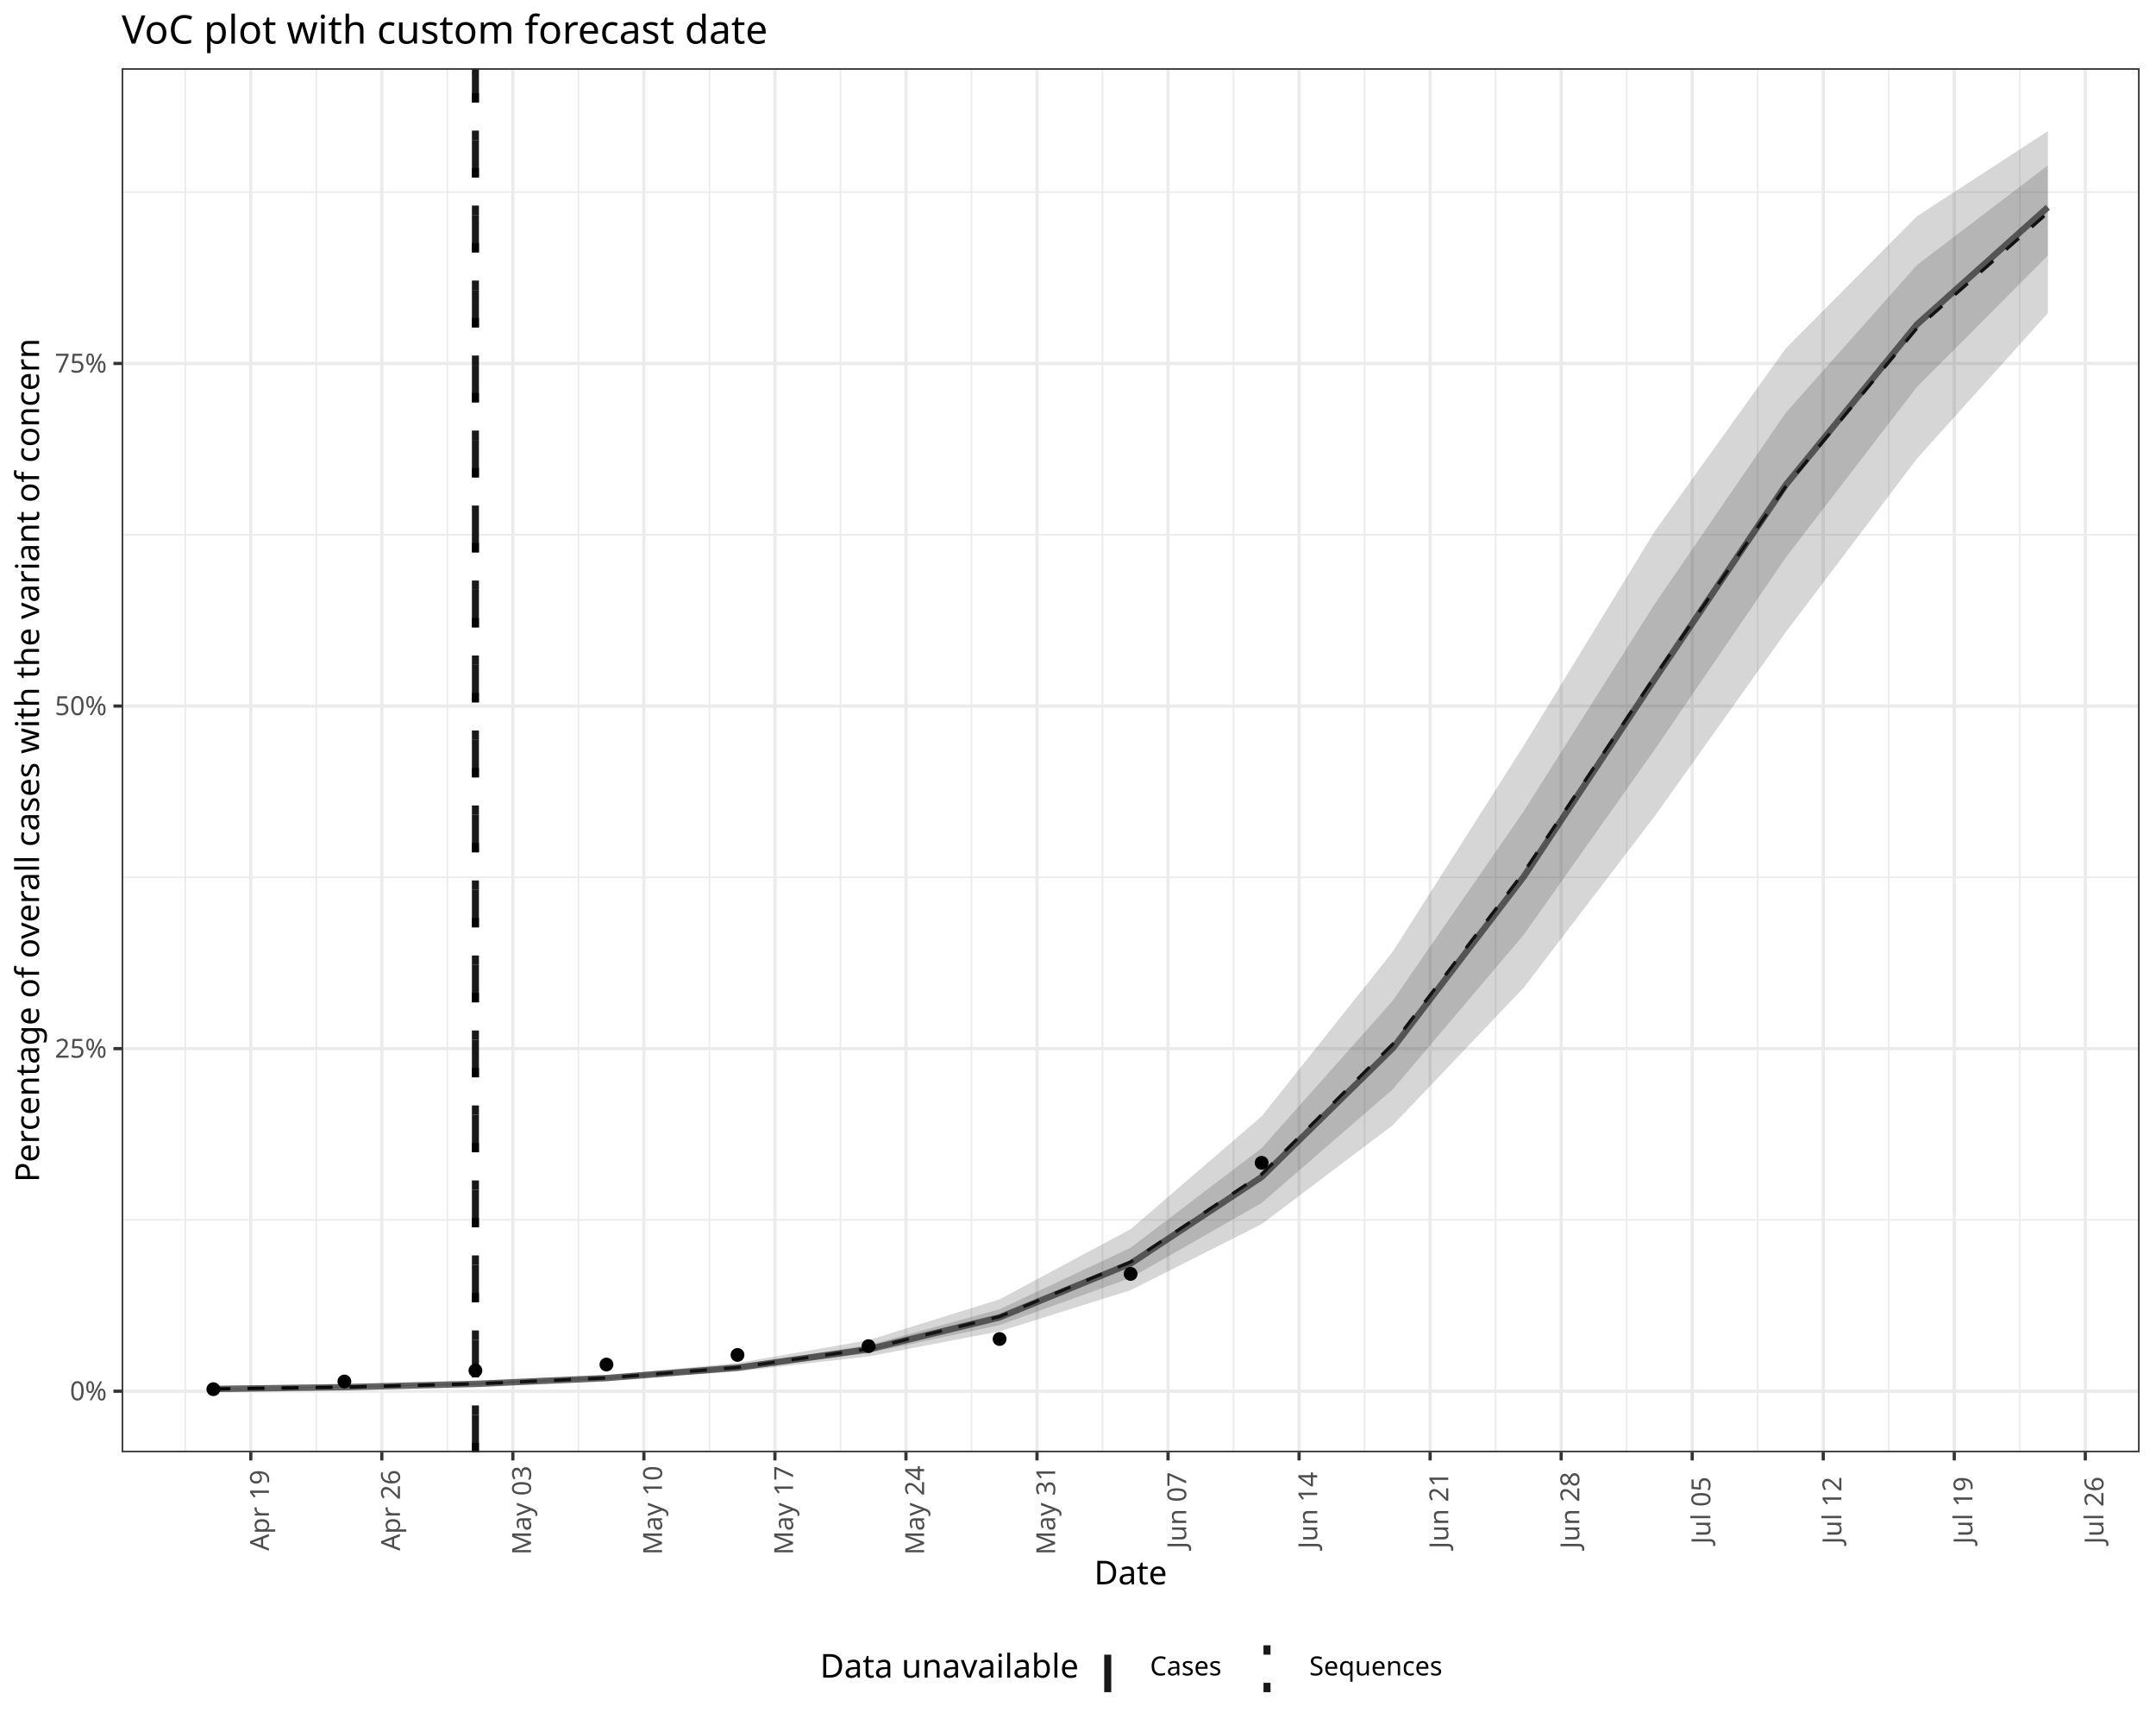
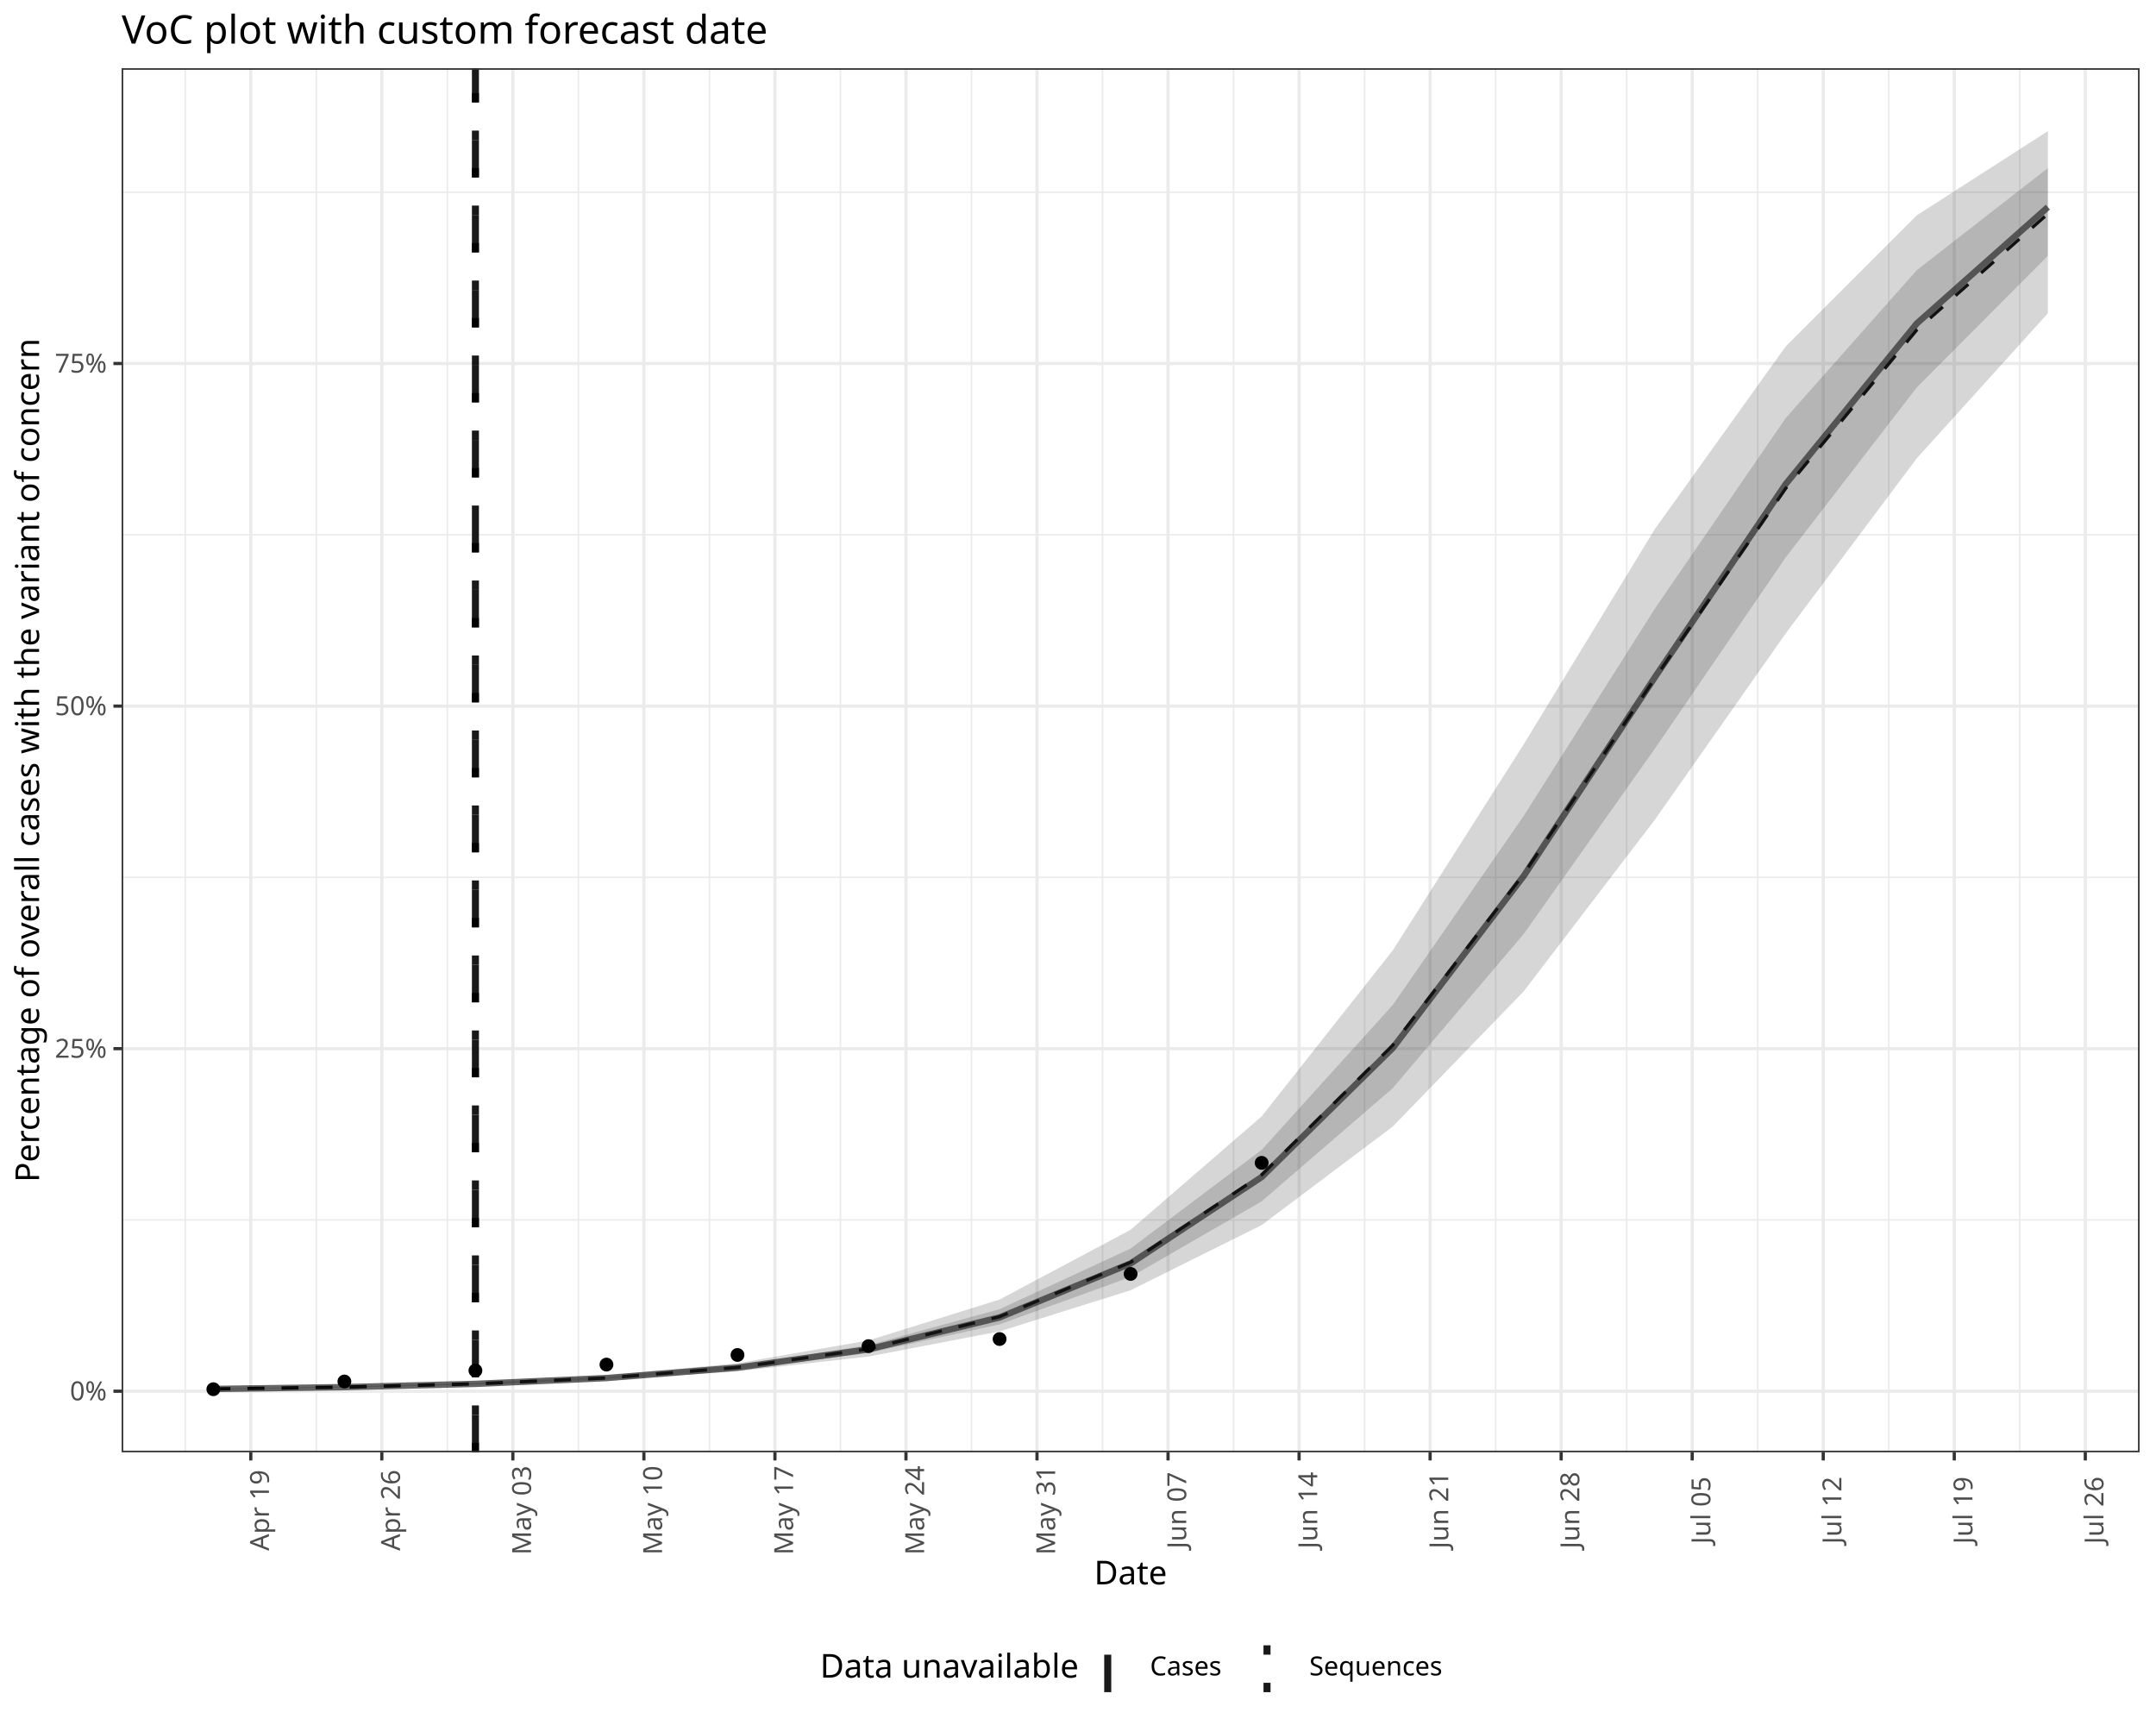
<svg xmlns="http://www.w3.org/2000/svg" class="svglite" data-engine-version="2.0" width="720.00pt" height="576.00pt" viewBox="0 0 720.00 576.00">
  <defs>
    <style type="text/css">
    .svglite line, .svglite polyline, .svglite polygon, .svglite path, .svglite rect, .svglite circle {
      fill: none;
      stroke: #000000;
      stroke-linecap: round;
      stroke-linejoin: round;
      stroke-miterlimit: 10.00;
    }
  </style>
  </defs>
  <rect width="100%" height="100%" style="stroke: none; fill: #FFFFFF;" />
  <defs>
    <clipPath id="cpMC4wMHw3MjAuMDB8MC4wMHw1NzYuMDA=">
      <rect x="0.00" y="0.00" width="720.00" height="576.00" />
    </clipPath>
  </defs>
  <g clip-path="url(#cpMC4wMHw3MjAuMDB8MC4wMHw1NzYuMDA=)">
    <rect x="0.00" y="0.00" width="720.00" height="576.00" style="stroke-width: 1.07; stroke: #FFFFFF; fill: #FFFFFF;" />
  </g>
  <defs>
    <clipPath id="cpNDAuNjJ8NzE0LjUyfDIyLjc4fDQ4NC45Mw==">
      <rect x="40.62" y="22.78" width="673.90" height="462.15" />
    </clipPath>
  </defs>
  <g clip-path="url(#cpNDAuNjJ8NzE0LjUyfDIyLjc4fDQ4NC45Mw==)">
    <rect x="40.62" y="22.78" width="673.90" height="462.15" style="stroke-width: 1.07; stroke: none; fill: #FFFFFF;" />
-     <polyline points="40.62,407.34 714.52,407.34 " style="stroke-width: 0.53; stroke: #EBEBEB; stroke-linecap: butt;" />
-     <polyline points="40.62,292.95 714.52,292.95 " style="stroke-width: 0.53; stroke: #EBEBEB; stroke-linecap: butt;" />
-     <polyline points="40.62,178.56 714.52,178.56 " style="stroke-width: 0.53; stroke: #EBEBEB; stroke-linecap: butt;" />
-     <polyline points="40.62,64.16 714.52,64.16 " style="stroke-width: 0.53; stroke: #EBEBEB; stroke-linecap: butt;" />
+     <polyline points="40.62,407.35 714.52,407.35 " style="stroke-width: 0.53; stroke: #EBEBEB; stroke-linecap: butt;" />
+     <polyline points="40.62,292.96 714.52,292.96 " style="stroke-width: 0.53; stroke: #EBEBEB; stroke-linecap: butt;" />
+     <polyline points="40.62,178.57 714.52,178.57 " style="stroke-width: 0.53; stroke: #EBEBEB; stroke-linecap: butt;" />
+     <polyline points="40.62,64.18 714.52,64.18 " style="stroke-width: 0.53; stroke: #EBEBEB; stroke-linecap: butt;" />
    <polyline points="61.87,484.93 61.87,22.78 " style="stroke-width: 0.53; stroke: #EBEBEB; stroke-linecap: butt;" />
    <polyline points="105.63,484.93 105.63,22.78 " style="stroke-width: 0.53; stroke: #EBEBEB; stroke-linecap: butt;" />
    <polyline points="149.39,484.93 149.39,22.78 " style="stroke-width: 0.53; stroke: #EBEBEB; stroke-linecap: butt;" />
    <polyline points="193.15,484.93 193.15,22.78 " style="stroke-width: 0.53; stroke: #EBEBEB; stroke-linecap: butt;" />
    <polyline points="236.91,484.93 236.91,22.78 " style="stroke-width: 0.53; stroke: #EBEBEB; stroke-linecap: butt;" />
    <polyline points="280.67,484.93 280.67,22.78 " style="stroke-width: 0.53; stroke: #EBEBEB; stroke-linecap: butt;" />
    <polyline points="324.43,484.93 324.43,22.78 " style="stroke-width: 0.53; stroke: #EBEBEB; stroke-linecap: butt;" />
    <polyline points="368.19,484.93 368.19,22.78 " style="stroke-width: 0.53; stroke: #EBEBEB; stroke-linecap: butt;" />
    <polyline points="411.95,484.93 411.95,22.78 " style="stroke-width: 0.53; stroke: #EBEBEB; stroke-linecap: butt;" />
    <polyline points="455.71,484.93 455.71,22.78 " style="stroke-width: 0.53; stroke: #EBEBEB; stroke-linecap: butt;" />
    <polyline points="499.47,484.93 499.47,22.78 " style="stroke-width: 0.53; stroke: #EBEBEB; stroke-linecap: butt;" />
    <polyline points="543.23,484.93 543.23,22.78 " style="stroke-width: 0.53; stroke: #EBEBEB; stroke-linecap: butt;" />
    <polyline points="586.99,484.93 586.99,22.78 " style="stroke-width: 0.53; stroke: #EBEBEB; stroke-linecap: butt;" />
    <polyline points="630.75,484.93 630.75,22.78 " style="stroke-width: 0.53; stroke: #EBEBEB; stroke-linecap: butt;" />
    <polyline points="674.51,484.93 674.51,22.78 " style="stroke-width: 0.53; stroke: #EBEBEB; stroke-linecap: butt;" />
-     <polyline points="40.62,464.54 714.52,464.54 " style="stroke-width: 1.07; stroke: #EBEBEB; stroke-linecap: butt;" />
-     <polyline points="40.62,350.15 714.52,350.15 " style="stroke-width: 1.07; stroke: #EBEBEB; stroke-linecap: butt;" />
-     <polyline points="40.62,235.75 714.52,235.75 " style="stroke-width: 1.07; stroke: #EBEBEB; stroke-linecap: butt;" />
-     <polyline points="40.62,121.36 714.52,121.36 " style="stroke-width: 1.07; stroke: #EBEBEB; stroke-linecap: butt;" />
+     <polyline points="40.62,464.55 714.52,464.55 " style="stroke-width: 1.07; stroke: #EBEBEB; stroke-linecap: butt;" />
+     <polyline points="40.62,350.16 714.52,350.16 " style="stroke-width: 1.07; stroke: #EBEBEB; stroke-linecap: butt;" />
+     <polyline points="40.62,235.77 714.52,235.77 " style="stroke-width: 1.07; stroke: #EBEBEB; stroke-linecap: butt;" />
+     <polyline points="40.62,121.38 714.52,121.38 " style="stroke-width: 1.07; stroke: #EBEBEB; stroke-linecap: butt;" />
    <polyline points="83.75,484.93 83.75,22.78 " style="stroke-width: 1.07; stroke: #EBEBEB; stroke-linecap: butt;" />
    <polyline points="127.51,484.93 127.51,22.78 " style="stroke-width: 1.07; stroke: #EBEBEB; stroke-linecap: butt;" />
    <polyline points="171.27,484.93 171.27,22.78 " style="stroke-width: 1.07; stroke: #EBEBEB; stroke-linecap: butt;" />
    <polyline points="215.03,484.93 215.03,22.78 " style="stroke-width: 1.07; stroke: #EBEBEB; stroke-linecap: butt;" />
    <polyline points="258.79,484.93 258.79,22.78 " style="stroke-width: 1.07; stroke: #EBEBEB; stroke-linecap: butt;" />
    <polyline points="302.55,484.93 302.55,22.78 " style="stroke-width: 1.07; stroke: #EBEBEB; stroke-linecap: butt;" />
    <polyline points="346.31,484.93 346.31,22.78 " style="stroke-width: 1.07; stroke: #EBEBEB; stroke-linecap: butt;" />
    <polyline points="390.07,484.93 390.07,22.78 " style="stroke-width: 1.07; stroke: #EBEBEB; stroke-linecap: butt;" />
    <polyline points="433.83,484.93 433.83,22.78 " style="stroke-width: 1.07; stroke: #EBEBEB; stroke-linecap: butt;" />
    <polyline points="477.59,484.93 477.59,22.78 " style="stroke-width: 1.07; stroke: #EBEBEB; stroke-linecap: butt;" />
    <polyline points="521.35,484.93 521.35,22.78 " style="stroke-width: 1.07; stroke: #EBEBEB; stroke-linecap: butt;" />
    <polyline points="565.11,484.93 565.11,22.78 " style="stroke-width: 1.07; stroke: #EBEBEB; stroke-linecap: butt;" />
    <polyline points="608.87,484.93 608.87,22.78 " style="stroke-width: 1.07; stroke: #EBEBEB; stroke-linecap: butt;" />
    <polyline points="652.63,484.93 652.63,22.78 " style="stroke-width: 1.07; stroke: #EBEBEB; stroke-linecap: butt;" />
    <polyline points="696.39,484.93 696.39,22.78 " style="stroke-width: 1.07; stroke: #EBEBEB; stroke-linecap: butt;" />
    <line x1="158.77" y1="484.93" x2="158.77" y2="22.78" style="stroke-width: 2.35; stroke: #000000; stroke-opacity: 0.90; stroke-dasharray: 12.52,12.52; stroke-linecap: butt;" />
    <line x1="158.77" y1="484.93" x2="158.77" y2="22.78" style="stroke-width: 2.35; stroke: #000000; stroke-opacity: 0.90; stroke-dasharray: 3.13,9.39; stroke-linecap: butt;" />
-     <polyline points="71.25,463.79 115.01,463.19 158.77,462.10 202.53,460.16 246.29,456.68 290.05,450.53 333.81,439.88 377.57,421.92 421.33,393.01 465.09,350.04 508.85,292.75 552.61,226.77 596.37,161.90 640.13,108.38 683.89,69.20 " style="stroke-width: 2.13; stroke: #000000; stroke-opacity: 0.60; stroke-linecap: butt;" />
-     <polyline points="71.25,463.78 115.01,463.17 158.77,462.08 202.53,460.12 246.29,456.62 290.05,450.42 333.81,439.63 377.57,421.39 421.33,392.09 465.09,348.66 508.85,291.30 552.61,225.89 596.37,162.42 640.13,109.63 683.89,71.02 " style="stroke-width: 1.07; stroke-dasharray: 5.69,5.69; stroke-linecap: butt;" />
-     <polygon points="71.25,463.61 115.01,462.90 158.77,461.63 202.53,459.32 246.29,455.11 290.05,447.51 333.81,433.86 377.57,410.44 421.33,372.74 465.09,317.81 508.85,248.98 552.61,177.39 596.37,116.32 640.13,72.24 683.89,43.79 683.89,104.59 640.13,153.18 596.37,211.07 552.61,272.51 508.85,329.80 465.09,375.74 421.33,408.76 377.57,430.81 333.81,444.55 290.05,452.92 246.29,457.94 202.53,460.81 158.77,462.47 115.01,463.40 71.25,463.93 " style="stroke-width: 0.00; stroke: none; fill: #333333; fill-opacity: 0.20;" />
-     <polyline points="71.25,463.61 115.01,462.90 158.77,461.63 202.53,459.32 246.29,455.11 290.05,447.51 333.81,433.86 377.57,410.44 421.33,372.74 465.09,317.81 508.85,248.98 552.61,177.39 596.37,116.32 640.13,72.24 683.89,43.79 " style="stroke-width: 0.43; stroke: none;" />
-     <polyline points="683.89,104.59 640.13,153.18 596.37,211.07 552.61,272.51 508.85,329.80 465.09,375.74 421.33,408.76 377.57,430.81 333.81,444.55 290.05,452.92 246.29,457.94 202.53,460.81 158.77,462.47 115.01,463.40 71.25,463.93 " style="stroke-width: 0.43; stroke: none;" />
-     <polygon points="71.25,463.71 115.01,463.06 158.77,461.88 202.53,459.78 246.29,455.95 290.05,449.16 333.81,437.17 377.57,416.63 421.33,383.36 465.09,334.16 508.85,270.88 552.61,201.65 596.37,137.81 640.13,88.54 683.89,55.21 683.89,85.35 640.13,129.24 596.37,186.15 552.61,250.26 508.85,312.15 465.09,363.76 421.33,401.69 377.57,426.70 333.81,442.45 290.05,451.83 246.29,457.32 202.53,460.48 158.77,462.29 115.01,463.30 71.25,463.86 " style="stroke-width: 0.00; stroke: none; fill: #333333; fill-opacity: 0.20;" />
-     <polyline points="71.25,463.71 115.01,463.06 158.77,461.88 202.53,459.78 246.29,455.95 290.05,449.16 333.81,437.17 377.57,416.63 421.33,383.36 465.09,334.16 508.85,270.88 552.61,201.65 596.37,137.81 640.13,88.54 683.89,55.21 " style="stroke-width: 1.07; stroke: none;" />
-     <polyline points="683.89,85.35 640.13,129.24 596.37,186.15 552.61,250.26 508.85,312.15 465.09,363.76 421.33,401.69 377.57,426.70 333.81,442.45 290.05,451.83 246.29,457.32 202.53,460.48 158.77,462.29 115.01,463.30 71.25,463.86 " style="stroke-width: 1.07; stroke: none;" />
-     <circle cx="71.25" cy="463.87" r="1.95" style="stroke-width: 0.71; fill: #000000;" />
+     <polyline points="71.25,463.79 115.01,463.18 158.77,462.09 202.53,460.15 246.29,456.66 290.05,450.54 333.81,439.90 377.57,421.88 421.33,393.03 465.09,349.98 508.85,292.50 552.61,226.20 596.37,161.60 640.13,108.00 683.89,69.16 " style="stroke-width: 2.13; stroke: #000000; stroke-opacity: 0.60; stroke-linecap: butt;" />
+     <polyline points="71.25,463.78 115.01,463.17 158.77,462.08 202.53,460.12 246.29,456.61 290.05,450.42 333.81,439.66 377.57,421.49 421.33,392.30 465.09,349.04 508.85,291.85 552.61,226.53 596.37,163.04 640.13,110.14 683.89,71.39 " style="stroke-width: 1.07; stroke-dasharray: 5.69,5.69; stroke-linecap: butt;" />
+     <polygon points="71.25,463.62 115.01,462.91 158.77,461.64 202.53,459.38 246.29,455.20 290.05,447.59 333.81,433.93 377.57,410.64 421.33,372.77 465.09,317.37 508.85,248.53 552.61,176.71 596.37,115.63 640.13,71.89 683.89,43.79 683.89,104.63 640.13,153.01 596.37,211.47 552.61,273.77 508.85,331.02 465.09,376.19 421.33,409.08 377.57,430.83 333.81,444.57 290.05,452.95 246.29,457.90 202.53,460.80 158.77,462.46 115.01,463.40 71.25,463.93 " style="stroke-width: 0.00; stroke: none; fill: #333333; fill-opacity: 0.20;" />
+     <polyline points="71.25,463.62 115.01,462.91 158.77,461.64 202.53,459.38 246.29,455.20 290.05,447.59 333.81,433.93 377.57,410.64 421.33,372.77 465.09,317.37 508.85,248.53 552.61,176.71 596.37,115.63 640.13,71.89 683.89,43.79 " style="stroke-width: 0.43; stroke: none;" />
+     <polyline points="683.89,104.63 640.13,153.01 596.37,211.47 552.61,273.77 508.85,331.02 465.09,376.19 421.33,409.08 377.57,430.83 333.81,444.57 290.05,452.95 246.29,457.90 202.53,460.80 158.77,462.46 115.01,463.40 71.25,463.93 " style="stroke-width: 0.43; stroke: none;" />
+     <polygon points="71.25,463.71 115.01,463.05 158.77,461.87 202.53,459.75 246.29,455.94 290.05,449.16 333.81,437.16 377.57,416.90 421.33,383.95 465.09,335.61 508.85,272.43 552.61,203.28 596.37,139.56 640.13,90.19 683.89,56.13 683.89,85.41 640.13,129.35 596.37,186.08 552.61,250.04 508.85,311.86 465.09,363.37 421.33,401.15 377.57,426.40 333.81,442.22 290.05,451.76 246.29,457.29 202.53,460.49 158.77,462.28 115.01,463.30 71.25,463.86 " style="stroke-width: 0.00; stroke: none; fill: #333333; fill-opacity: 0.20;" />
+     <polyline points="71.25,463.71 115.01,463.05 158.77,461.87 202.53,459.75 246.29,455.94 290.05,449.16 333.81,437.16 377.57,416.90 421.33,383.95 465.09,335.61 508.85,272.43 552.61,203.28 596.37,139.56 640.13,90.19 683.89,56.13 " style="stroke-width: 1.07; stroke: none;" />
+     <polyline points="683.89,85.41 640.13,129.35 596.37,186.08 552.61,250.04 508.85,311.86 465.09,363.37 421.33,401.15 377.57,426.40 333.81,442.22 290.05,451.76 246.29,457.29 202.53,460.49 158.77,462.28 115.01,463.30 71.25,463.86 " style="stroke-width: 1.07; stroke: none;" />
+     <circle cx="71.25" cy="463.88" r="1.95" style="stroke-width: 0.71; fill: #000000;" />
    <circle cx="115.01" cy="461.30" r="1.95" style="stroke-width: 0.71; fill: #000000;" />
    <circle cx="158.77" cy="457.64" r="1.95" style="stroke-width: 0.71; fill: #000000;" />
-     <circle cx="202.53" cy="455.64" r="1.95" style="stroke-width: 0.71; fill: #000000;" />
-     <circle cx="246.29" cy="452.43" r="1.95" style="stroke-width: 0.71; fill: #000000;" />
+     <circle cx="202.53" cy="455.65" r="1.95" style="stroke-width: 0.71; fill: #000000;" />
+     <circle cx="246.29" cy="452.44" r="1.95" style="stroke-width: 0.71; fill: #000000;" />
    <circle cx="290.05" cy="449.49" r="1.95" style="stroke-width: 0.71; fill: #000000;" />
-     <circle cx="333.81" cy="447.11" r="1.95" style="stroke-width: 0.71; fill: #000000;" />
-     <circle cx="377.57" cy="425.37" r="1.95" style="stroke-width: 0.71; fill: #000000;" />
-     <circle cx="421.33" cy="388.28" r="1.95" style="stroke-width: 0.71; fill: #000000;" />
+     <circle cx="333.81" cy="447.12" r="1.95" style="stroke-width: 0.71; fill: #000000;" />
+     <circle cx="377.57" cy="425.38" r="1.95" style="stroke-width: 0.71; fill: #000000;" />
+     <circle cx="421.33" cy="388.29" r="1.95" style="stroke-width: 0.71; fill: #000000;" />
    <rect x="40.62" y="22.78" width="673.90" height="462.15" style="stroke-width: 1.07; stroke: #333333;" />
  </g>
  <g clip-path="url(#cpMC4wMHw3MjAuMDB8MC4wMHw1NzYuMDA=)">
-     <text x="35.69" y="467.57" text-anchor="end" style="font-size: 8.80px; fill: #4D4D4D; font-family: sans;" textLength="12.72px" lengthAdjust="spacingAndGlyphs">0%</text>
-     <text x="35.69" y="353.18" text-anchor="end" style="font-size: 8.80px; fill: #4D4D4D; font-family: sans;" textLength="17.61px" lengthAdjust="spacingAndGlyphs">25%</text>
-     <text x="35.69" y="238.78" text-anchor="end" style="font-size: 8.80px; fill: #4D4D4D; font-family: sans;" textLength="17.61px" lengthAdjust="spacingAndGlyphs">50%</text>
-     <text x="35.69" y="124.39" text-anchor="end" style="font-size: 8.80px; fill: #4D4D4D; font-family: sans;" textLength="17.61px" lengthAdjust="spacingAndGlyphs">75%</text>
-     <polyline points="37.88,464.54 40.62,464.54 " style="stroke-width: 1.07; stroke: #333333; stroke-linecap: butt;" />
-     <polyline points="37.88,350.15 40.62,350.15 " style="stroke-width: 1.07; stroke: #333333; stroke-linecap: butt;" />
-     <polyline points="37.88,235.75 40.62,235.75 " style="stroke-width: 1.07; stroke: #333333; stroke-linecap: butt;" />
-     <polyline points="37.88,121.36 40.62,121.36 " style="stroke-width: 1.07; stroke: #333333; stroke-linecap: butt;" />
+     <text x="35.69" y="467.58" text-anchor="end" style="font-size: 8.80px; fill: #4D4D4D; font-family: sans;" textLength="12.72px" lengthAdjust="spacingAndGlyphs">0%</text>
+     <text x="35.69" y="353.19" text-anchor="end" style="font-size: 8.80px; fill: #4D4D4D; font-family: sans;" textLength="17.61px" lengthAdjust="spacingAndGlyphs">25%</text>
+     <text x="35.69" y="238.80" text-anchor="end" style="font-size: 8.80px; fill: #4D4D4D; font-family: sans;" textLength="17.61px" lengthAdjust="spacingAndGlyphs">50%</text>
+     <text x="35.69" y="124.41" text-anchor="end" style="font-size: 8.80px; fill: #4D4D4D; font-family: sans;" textLength="17.61px" lengthAdjust="spacingAndGlyphs">75%</text>
+     <polyline points="37.88,464.55 40.62,464.55 " style="stroke-width: 1.07; stroke: #333333; stroke-linecap: butt;" />
+     <polyline points="37.88,350.16 40.62,350.16 " style="stroke-width: 1.07; stroke: #333333; stroke-linecap: butt;" />
+     <polyline points="37.88,235.77 40.62,235.77 " style="stroke-width: 1.07; stroke: #333333; stroke-linecap: butt;" />
+     <polyline points="37.88,121.38 40.62,121.38 " style="stroke-width: 1.07; stroke: #333333; stroke-linecap: butt;" />
    <polyline points="83.75,487.67 83.75,484.93 " style="stroke-width: 1.07; stroke: #333333; stroke-linecap: butt;" />
    <polyline points="127.51,487.67 127.51,484.93 " style="stroke-width: 1.07; stroke: #333333; stroke-linecap: butt;" />
    <polyline points="171.27,487.67 171.27,484.93 " style="stroke-width: 1.07; stroke: #333333; stroke-linecap: butt;" />
    <polyline points="215.03,487.67 215.03,484.93 " style="stroke-width: 1.07; stroke: #333333; stroke-linecap: butt;" />
    <polyline points="258.79,487.67 258.79,484.93 " style="stroke-width: 1.07; stroke: #333333; stroke-linecap: butt;" />
    <polyline points="302.55,487.67 302.55,484.93 " style="stroke-width: 1.07; stroke: #333333; stroke-linecap: butt;" />
    <polyline points="346.31,487.67 346.31,484.93 " style="stroke-width: 1.07; stroke: #333333; stroke-linecap: butt;" />
    <polyline points="390.07,487.67 390.07,484.93 " style="stroke-width: 1.07; stroke: #333333; stroke-linecap: butt;" />
    <polyline points="433.83,487.67 433.83,484.93 " style="stroke-width: 1.07; stroke: #333333; stroke-linecap: butt;" />
    <polyline points="477.59,487.67 477.59,484.93 " style="stroke-width: 1.07; stroke: #333333; stroke-linecap: butt;" />
    <polyline points="521.35,487.67 521.35,484.93 " style="stroke-width: 1.07; stroke: #333333; stroke-linecap: butt;" />
    <polyline points="565.11,487.67 565.11,484.93 " style="stroke-width: 1.07; stroke: #333333; stroke-linecap: butt;" />
    <polyline points="608.87,487.67 608.87,484.93 " style="stroke-width: 1.07; stroke: #333333; stroke-linecap: butt;" />
    <polyline points="652.63,487.67 652.63,484.93 " style="stroke-width: 1.07; stroke: #333333; stroke-linecap: butt;" />
    <polyline points="696.39,487.67 696.39,484.93 " style="stroke-width: 1.07; stroke: #333333; stroke-linecap: butt;" />
    <text transform="translate(89.81,504.30) rotate(-90)" text-anchor="middle" style="font-size: 8.80px; fill: #4D4D4D; font-family: sans;" textLength="25.93px" lengthAdjust="spacingAndGlyphs">Apr 19</text>
    <text transform="translate(133.57,504.30) rotate(-90)" text-anchor="middle" style="font-size: 8.80px; fill: #4D4D4D; font-family: sans;" textLength="25.93px" lengthAdjust="spacingAndGlyphs">Apr 26</text>
    <text transform="translate(177.33,504.30) rotate(-90)" text-anchor="middle" style="font-size: 8.80px; fill: #4D4D4D; font-family: sans;" textLength="28.87px" lengthAdjust="spacingAndGlyphs">May 03</text>
    <text transform="translate(221.09,504.30) rotate(-90)" text-anchor="middle" style="font-size: 8.80px; fill: #4D4D4D; font-family: sans;" textLength="28.87px" lengthAdjust="spacingAndGlyphs">May 10</text>
    <text transform="translate(264.85,504.30) rotate(-90)" text-anchor="middle" style="font-size: 8.80px; fill: #4D4D4D; font-family: sans;" textLength="28.87px" lengthAdjust="spacingAndGlyphs">May 17</text>
    <text transform="translate(308.61,504.30) rotate(-90)" text-anchor="middle" style="font-size: 8.80px; fill: #4D4D4D; font-family: sans;" textLength="28.87px" lengthAdjust="spacingAndGlyphs">May 24</text>
    <text transform="translate(352.37,504.30) rotate(-90)" text-anchor="middle" style="font-size: 8.80px; fill: #4D4D4D; font-family: sans;" textLength="28.87px" lengthAdjust="spacingAndGlyphs">May 31</text>
    <text transform="translate(396.13,504.30) rotate(-90)" text-anchor="middle" style="font-size: 8.80px; fill: #4D4D4D; font-family: sans;" textLength="26.43px" lengthAdjust="spacingAndGlyphs">Jun 07</text>
    <text transform="translate(439.89,504.30) rotate(-90)" text-anchor="middle" style="font-size: 8.80px; fill: #4D4D4D; font-family: sans;" textLength="26.43px" lengthAdjust="spacingAndGlyphs">Jun 14</text>
    <text transform="translate(483.65,504.30) rotate(-90)" text-anchor="middle" style="font-size: 8.80px; fill: #4D4D4D; font-family: sans;" textLength="26.43px" lengthAdjust="spacingAndGlyphs">Jun 21</text>
    <text transform="translate(527.41,504.30) rotate(-90)" text-anchor="middle" style="font-size: 8.80px; fill: #4D4D4D; font-family: sans;" textLength="26.43px" lengthAdjust="spacingAndGlyphs">Jun 28</text>
    <text transform="translate(571.17,504.30) rotate(-90)" text-anchor="middle" style="font-size: 8.80px; fill: #4D4D4D; font-family: sans;" textLength="23.49px" lengthAdjust="spacingAndGlyphs">Jul 05</text>
    <text transform="translate(614.93,504.30) rotate(-90)" text-anchor="middle" style="font-size: 8.80px; fill: #4D4D4D; font-family: sans;" textLength="23.49px" lengthAdjust="spacingAndGlyphs">Jul 12</text>
    <text transform="translate(658.69,504.30) rotate(-90)" text-anchor="middle" style="font-size: 8.80px; fill: #4D4D4D; font-family: sans;" textLength="23.49px" lengthAdjust="spacingAndGlyphs">Jul 19</text>
    <text transform="translate(702.45,504.30) rotate(-90)" text-anchor="middle" style="font-size: 8.80px; fill: #4D4D4D; font-family: sans;" textLength="23.49px" lengthAdjust="spacingAndGlyphs">Jul 26</text>
    <text x="377.57" y="529.04" text-anchor="middle" style="font-size: 11.00px; font-family: sans;" textLength="23.24px" lengthAdjust="spacingAndGlyphs">Date</text>
    <text transform="translate(13.05,253.86) rotate(-90)" text-anchor="middle" style="font-size: 11.00px; font-family: sans;" textLength="267.24px" lengthAdjust="spacingAndGlyphs">Percentage of overall cases with the variant of concern</text>
    <rect x="268.38" y="542.28" width="218.39" height="28.24" style="stroke-width: 1.07; stroke: none; fill: #FFFFFF;" />
    <text x="273.86" y="560.19" style="font-size: 11.00px; font-family: sans;" textLength="81.95px" lengthAdjust="spacingAndGlyphs">Data unavailable</text>
    <rect x="361.29" y="547.76" width="17.28" height="17.28" style="stroke-width: 1.07; stroke: none; fill: #FFFFFF;" />
    <line x1="369.93" y1="565.04" x2="369.93" y2="547.76" style="stroke-width: 2.35; stroke: #000000; stroke-opacity: 0.90; stroke-dasharray: 12.52,12.52; stroke-linecap: butt;" />
    <rect x="414.48" y="547.76" width="17.28" height="17.28" style="stroke-width: 1.07; stroke: none; fill: #FFFFFF;" />
    <line x1="423.12" y1="565.04" x2="423.12" y2="547.76" style="stroke-width: 2.35; stroke: #000000; stroke-opacity: 0.90; stroke-dasharray: 3.13,9.39; stroke-linecap: butt;" />
    <text x="384.05" y="559.43" style="font-size: 8.80px; font-family: sans;" textLength="24.95px" lengthAdjust="spacingAndGlyphs">Cases</text>
    <text x="437.24" y="559.43" style="font-size: 8.80px; font-family: sans;" textLength="44.05px" lengthAdjust="spacingAndGlyphs">Sequences</text>
    <text x="40.62" y="14.56" style="font-size: 13.20px; font-family: sans;" textLength="204.00px" lengthAdjust="spacingAndGlyphs">VoC plot with custom forecast date</text>
  </g>
</svg>
